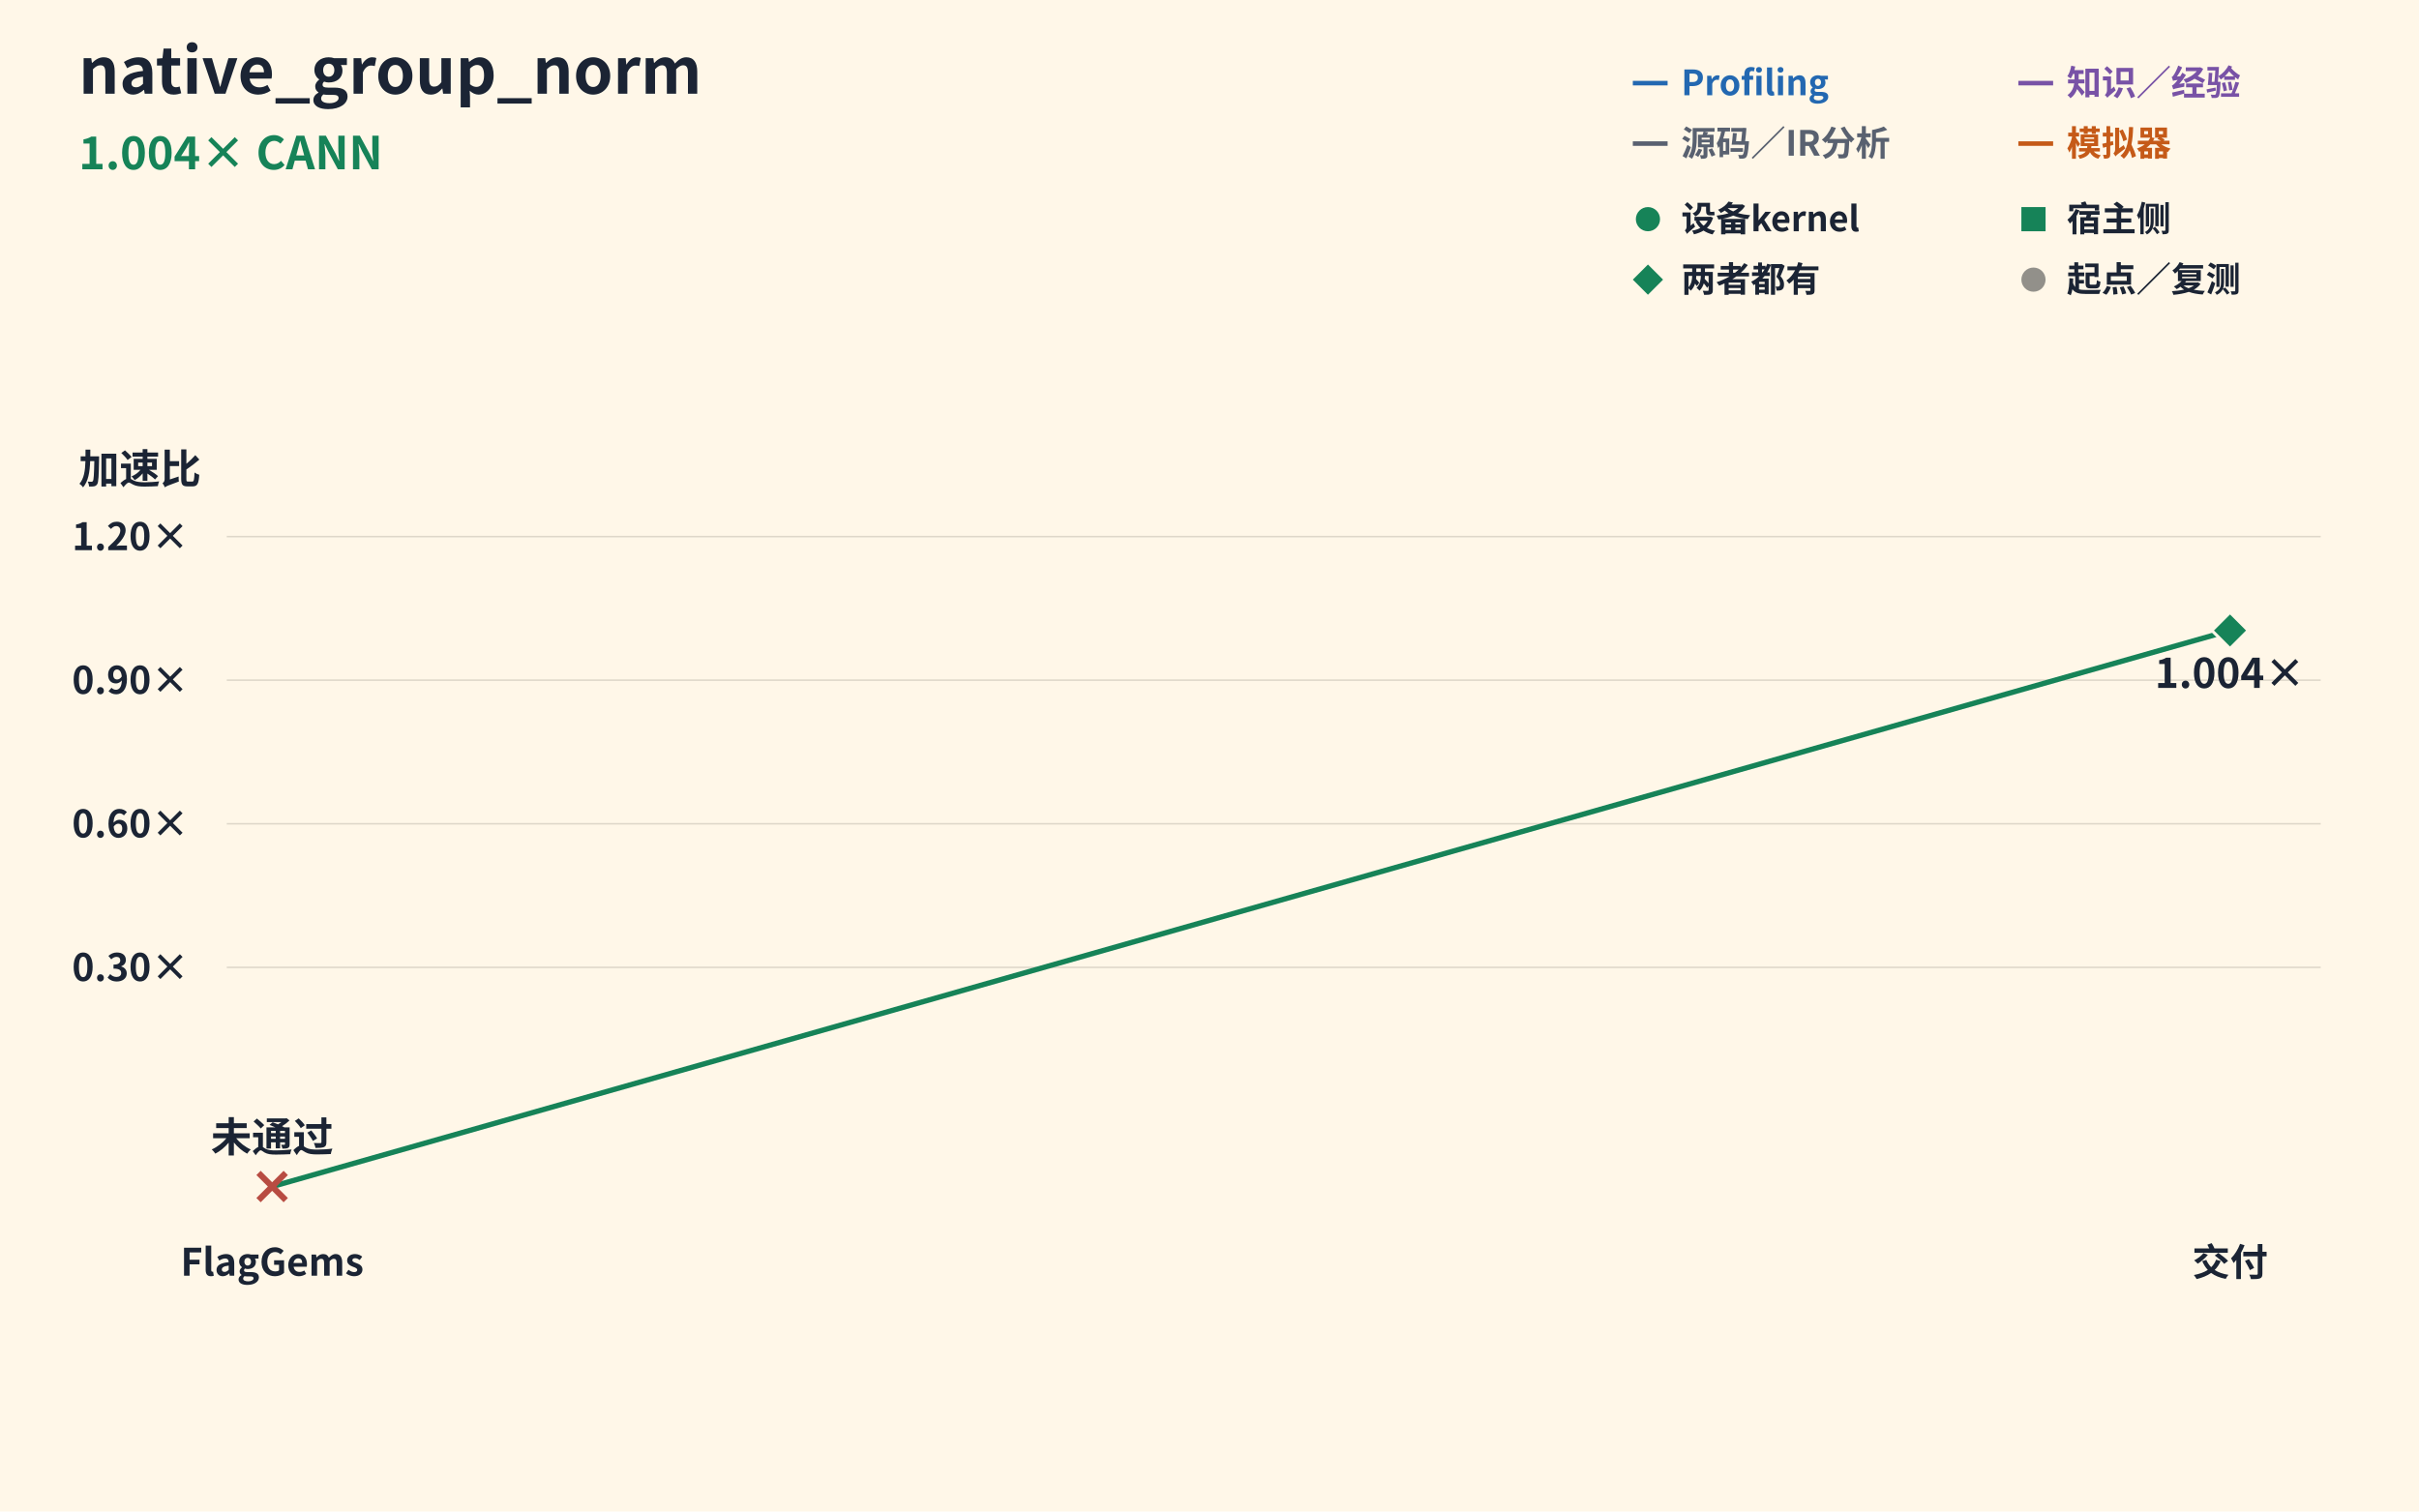
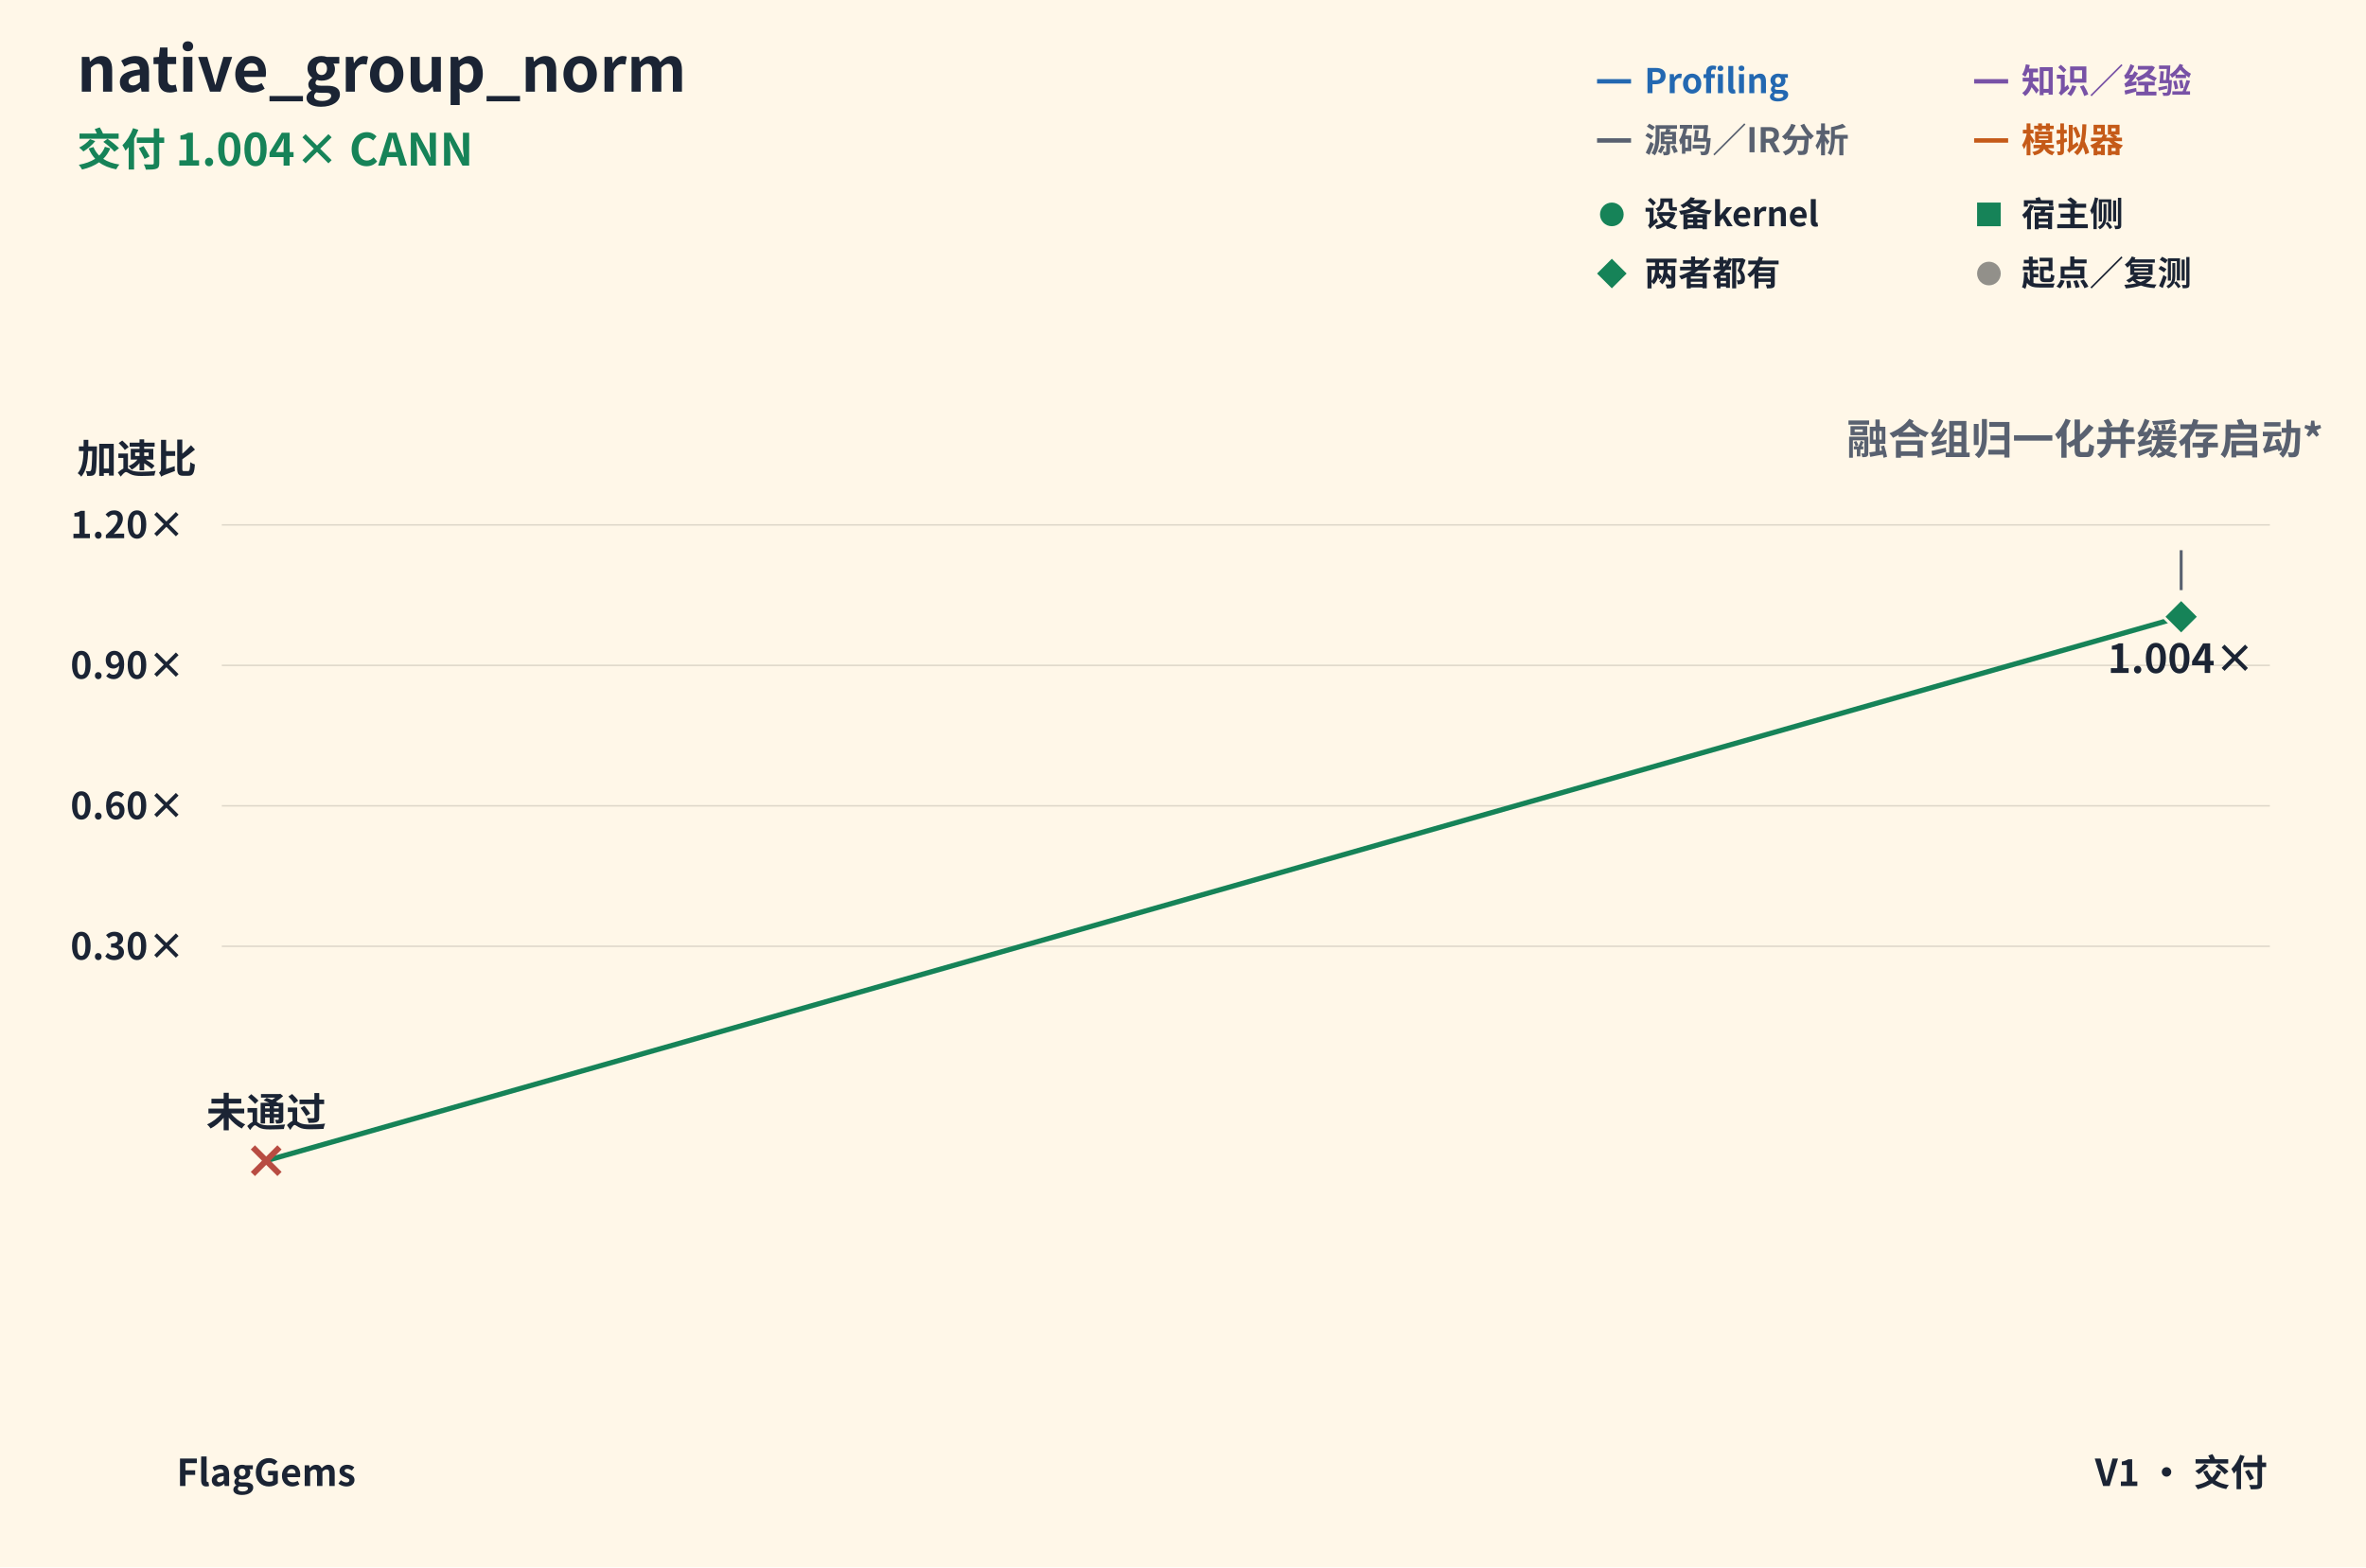
- <svg xmlns="http://www.w3.org/2000/svg" width="1600" height="1000" viewBox="0 0 1600 1000">
-   <rect width="1600" height="1000" fill="#fff7e8" />
+ <svg xmlns="http://www.w3.org/2000/svg" width="1600" height="1060" viewBox="0 0 1600 1060">
+   <rect width="1600" height="1060" fill="#fff7e8" />
  <defs>
    <marker id="arr" markerWidth="10" markerHeight="10" refX="9" refY="5" orient="auto">
      <path d="M0 0L10 5L0 10Z" fill="#596170" />
    </marker>
  </defs>
  <g font-family="Microsoft YaHei,Noto Sans CJK SC,sans-serif">
    <text x="52.00" y="62.00" font-size="42" fill="#1b2434" text-anchor="start" font-weight="700">native_group_norm</text>
-     <text x="52.00" y="112.00" font-size="30" fill="#168358" text-anchor="start" font-weight="700">1.004× CANN</text>
+     <text x="52.00" y="112.00" font-size="30" fill="#168358" text-anchor="start" font-weight="700">交付 1.004× CANN</text>
    <line x1="1080" y1="55" x2="1103" y2="55" stroke="#2368b1" stroke-width="3" />
    <text x="1112.00" y="63.00" font-size="23" fill="#2368b1" text-anchor="start" font-weight="700">Profiling</text>
    <line x1="1335" y1="55" x2="1358" y2="55" stroke="#7852a6" stroke-width="3" />
    <text x="1367.00" y="63.00" font-size="23" fill="#7852a6" text-anchor="start" font-weight="700">知识／经验</text>
    <line x1="1080" y1="95" x2="1103" y2="95" stroke="#596170" stroke-width="3" />
    <text x="1112.00" y="103.00" font-size="23" fill="#596170" text-anchor="start" font-weight="700">源码／IR分析</text>
    <line x1="1335" y1="95" x2="1358" y2="95" stroke="#c55a18" stroke-width="3" />
    <text x="1367.00" y="103.00" font-size="23" fill="#c55a18" text-anchor="start" font-weight="700">模拟器</text>
    <circle cx="1090" cy="145" r="8" fill="#168358" />
    <text x="1112.00" y="153.00" font-size="23" fill="#1b2434" text-anchor="start" font-weight="700">设备kernel</text>
    <rect x="1337" y="137" width="16" height="16" fill="#168358" />
    <text x="1367.00" y="153.00" font-size="23" fill="#1b2434" text-anchor="start" font-weight="700">宿主侧</text>
    <path d="M1090 175L1100 185L1090 195L1080 185Z" fill="#168358" />
    <text x="1112.00" y="193.00" font-size="23" fill="#1b2434" text-anchor="start" font-weight="700">两者都有</text>
    <circle cx="1345" cy="185" r="8" fill="#92908a" />
    <text x="1367.00" y="193.00" font-size="23" fill="#1b2434" text-anchor="start" font-weight="700">起点／复测</text>
    <text x="52.00" y="320.00" font-size="27" fill="#1b2434" text-anchor="start" font-weight="700">加速比</text>
    <line x1="150" y1="640.00" x2="1535" y2="640.00" stroke="#ded7c9" />
    <text x="125.00" y="649.00" font-size="25" fill="#1b2434" text-anchor="end" font-weight="700">0.30×</text>
    <line x1="150" y1="545.00" x2="1535" y2="545.00" stroke="#ded7c9" />
    <text x="125.00" y="554.00" font-size="25" fill="#1b2434" text-anchor="end" font-weight="700">0.60×</text>
    <line x1="150" y1="450.00" x2="1535" y2="450.00" stroke="#ded7c9" />
    <text x="125.00" y="459.00" font-size="25" fill="#1b2434" text-anchor="end" font-weight="700">0.90×</text>
    <line x1="150" y1="355.00" x2="1535" y2="355.00" stroke="#ded7c9" />
    <text x="125.00" y="364.00" font-size="25" fill="#1b2434" text-anchor="end" font-weight="700">1.20×</text>
    <path class="connection" d="M180.00 785.00 L1475.00 417.12" stroke="#168358" stroke-width="3.5" fill="none" />
+     <g class="attribution">
+       <text x="1410.00" y="307.12" font-size="28" fill="#596170" text-anchor="middle" font-weight="700">融合组归一化并缓存启动*</text>
+       <path d="M1475.00 372.12L1475.00 399.12" stroke="#596170" stroke-width="2" fill="none" />
+     </g>
    <g class="node" data-id="9b7e5a94e373c4db">
      <path d="M171.0 776L189.0 794M171.0 794L189.0 776" stroke="#b84c42" stroke-width="4" />
      <text x="180.00" y="762.00" font-size="27" fill="#1b2434" text-anchor="middle" font-weight="700">未通过</text>
-       <text x="180.00" y="844.00" font-size="25" fill="#1b2434" text-anchor="middle" font-weight="700">FlagGems</text>
+       <text x="180.00" y="1005.00" font-size="25" fill="#1b2434" text-anchor="middle" font-weight="700">FlagGems</text>
    </g>
    <g class="node" data-id="ac765498461ab240">
      <path d="M1475.0 405.122L1487.0 417.122L1475.0 429.122L1463.0 417.122Z" fill="#168358" stroke="#fff7e8" stroke-width="2" />
      <text x="1475.00" y="455.12" font-size="27" fill="#1b2434" text-anchor="middle" font-weight="700">1.004×</text>
-       <text x="1475.00" y="844.00" font-size="25" fill="#1b2434" text-anchor="middle" font-weight="700">交付</text>
+       <text x="1475.00" y="1005.00" font-size="25" fill="#1b2434" text-anchor="middle" font-weight="700">V1 · 交付</text>
    </g>
  </g>
</svg>
